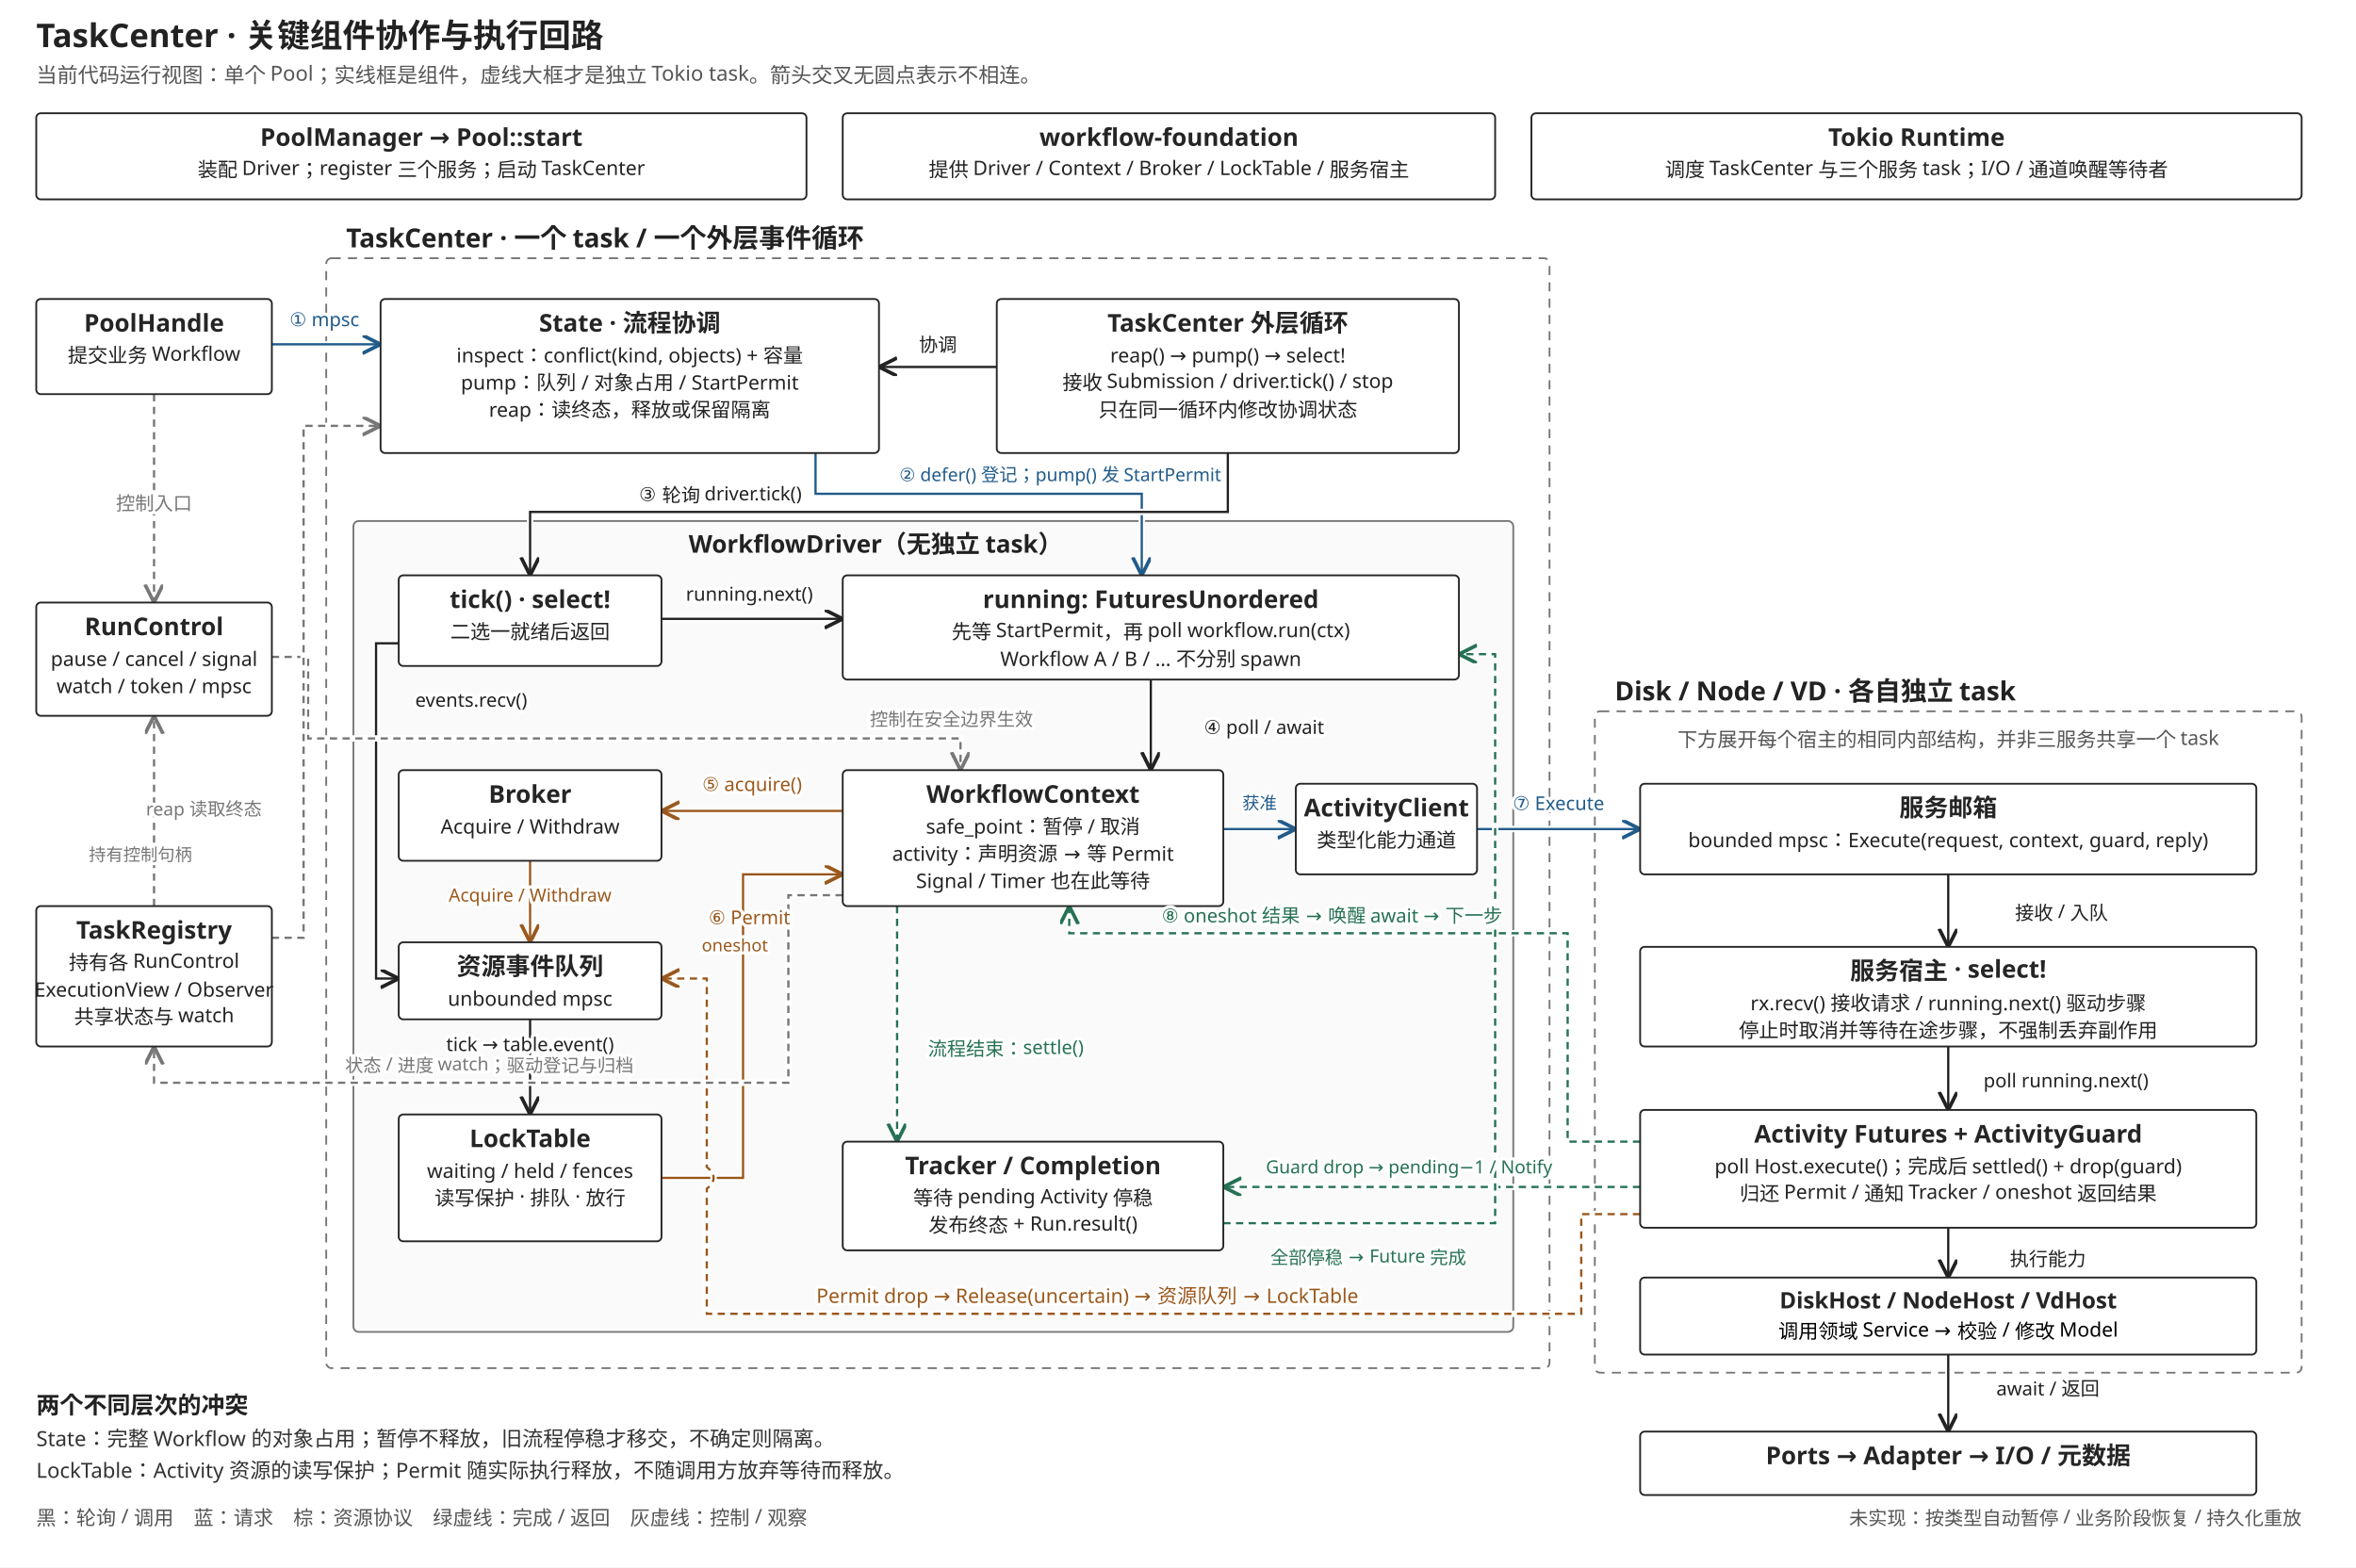
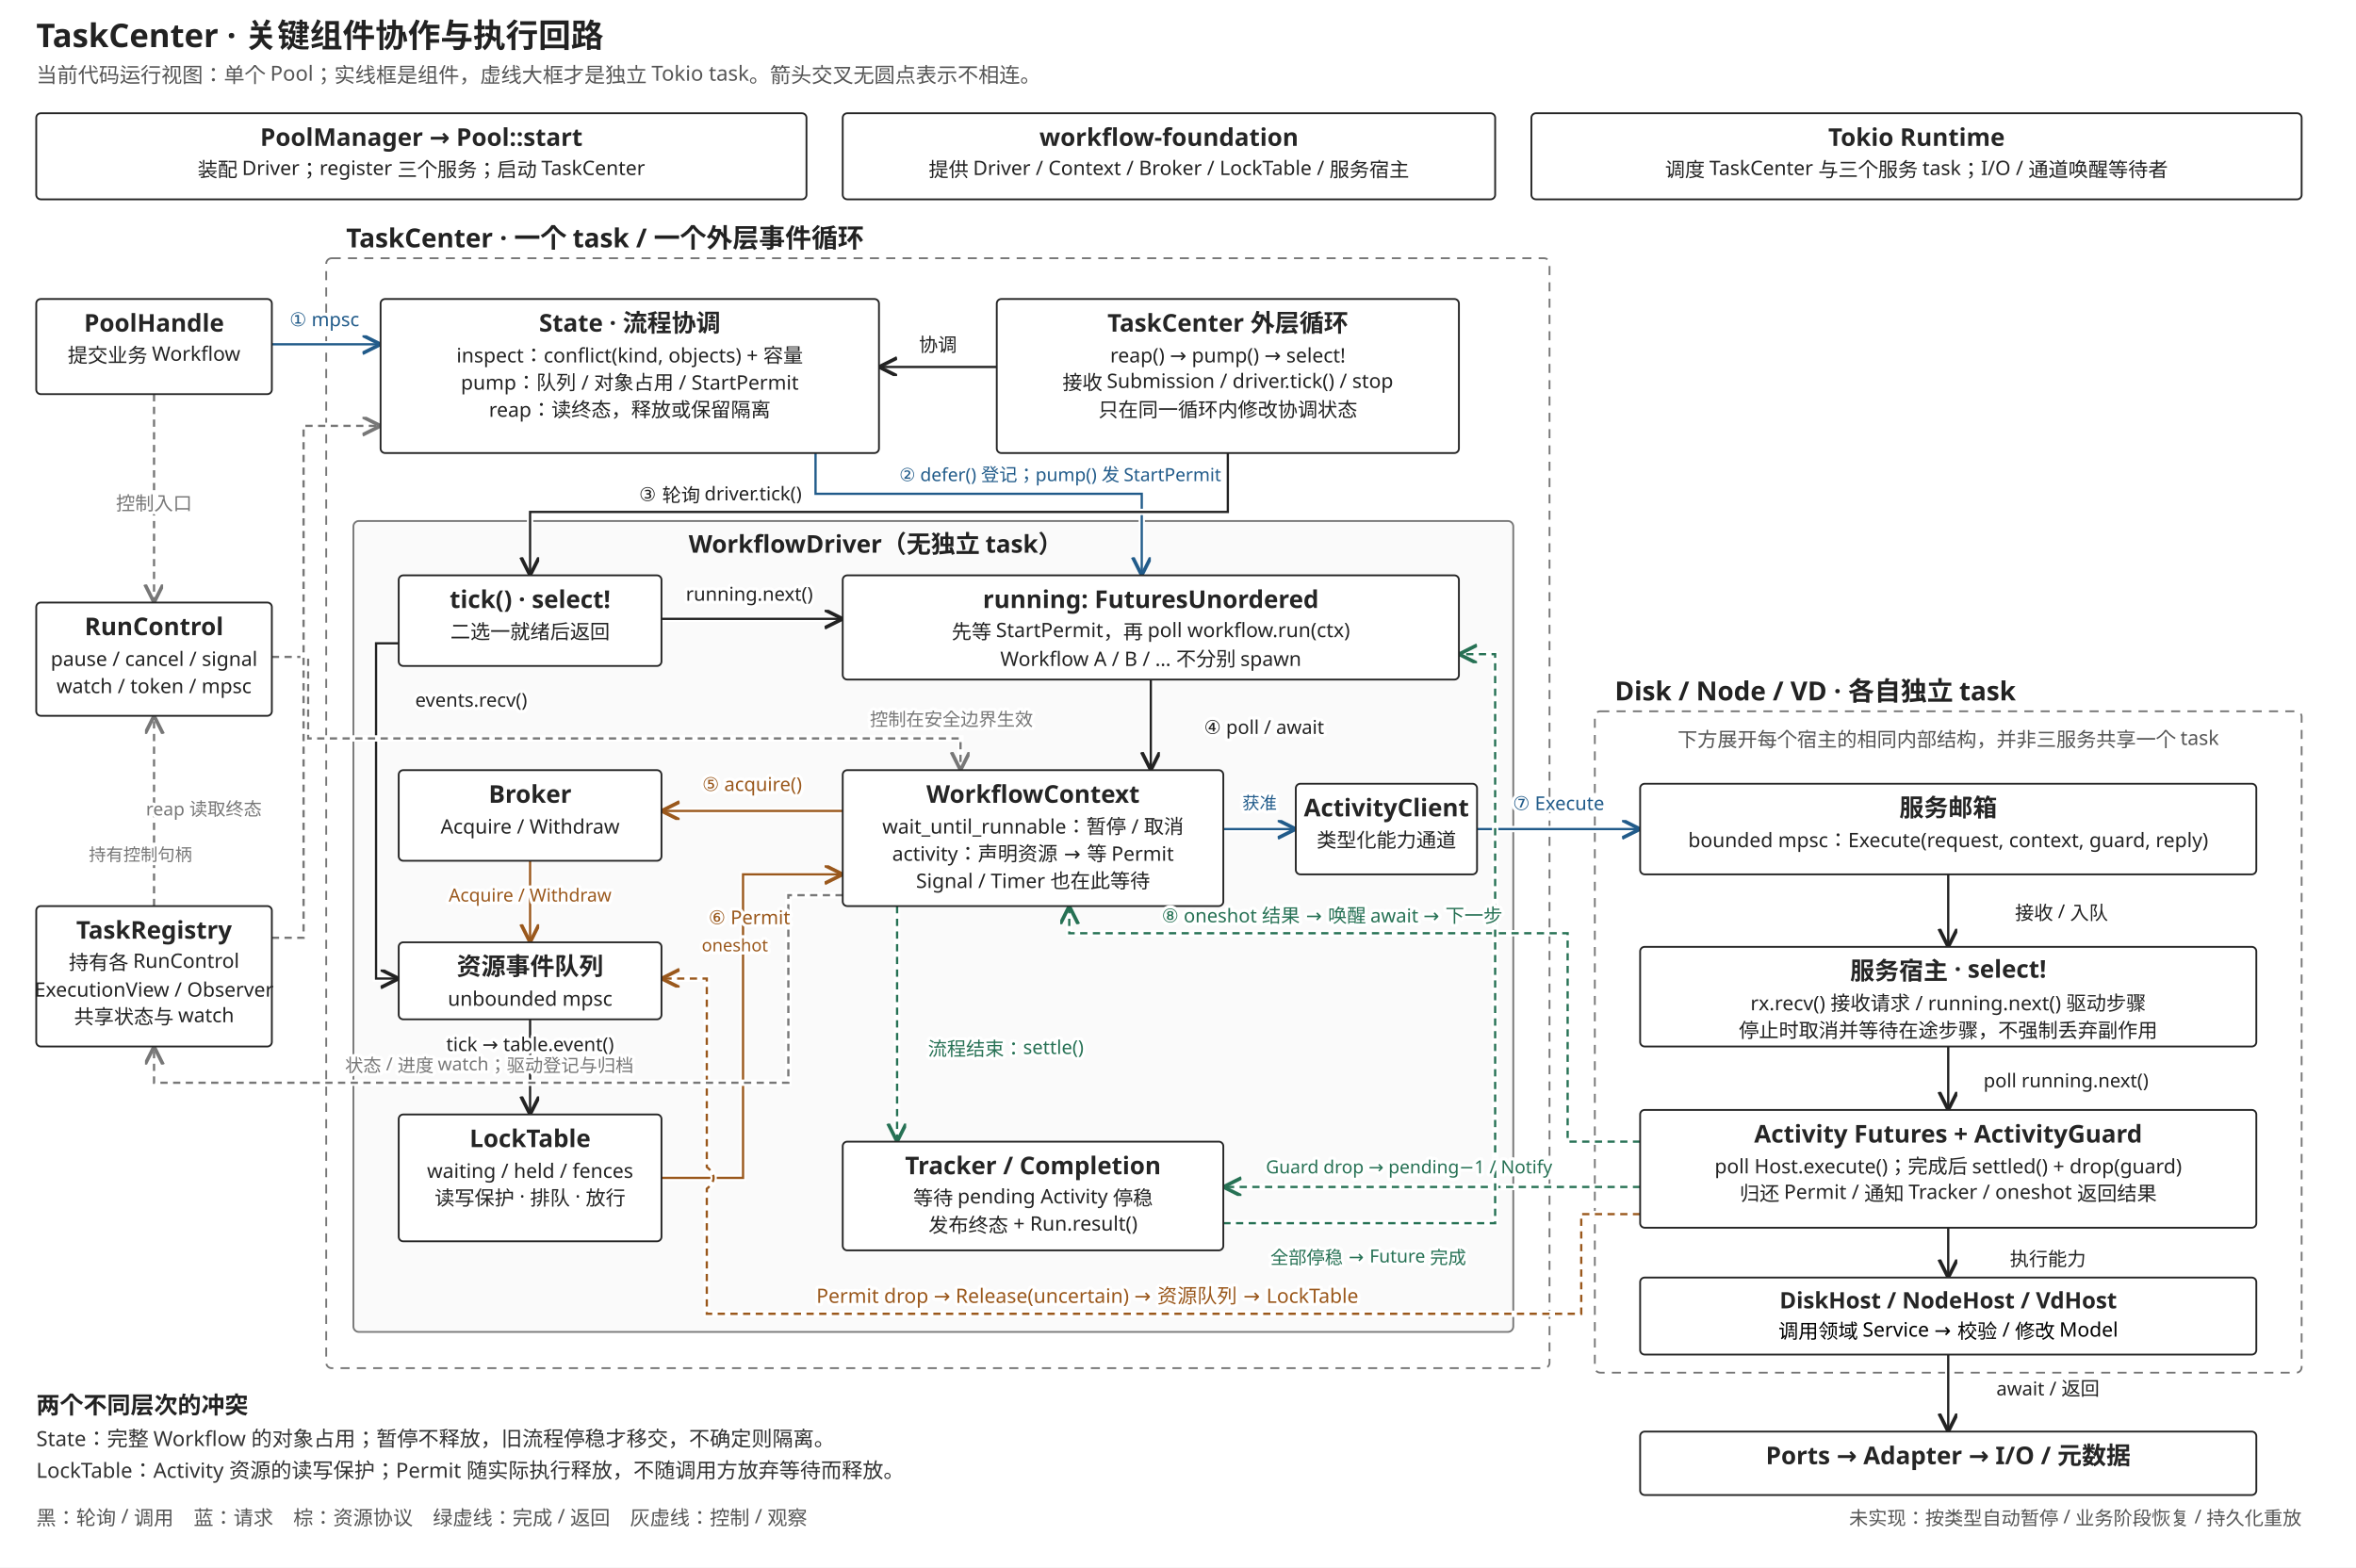
<svg xmlns="http://www.w3.org/2000/svg" width="2600" height="1730" viewBox="0 0 2600 1730">
  <defs>
    <marker id="drive" markerWidth="9" markerHeight="9" refX="8" refY="4" orient="auto">
      <path d="M0 0 L8 4 L0 8" fill="none" stroke="#222" stroke-width="1.6" />
    </marker>
    <marker id="call" markerWidth="9" markerHeight="9" refX="8" refY="4" orient="auto">
      <path d="M0 0 L8 4 L0 8" fill="none" stroke="#215b8a" stroke-width="1.6" />
    </marker>
    <marker id="lock" markerWidth="9" markerHeight="9" refX="8" refY="4" orient="auto">
      <path d="M0 0 L8 4 L0 8" fill="none" stroke="#9a581c" stroke-width="1.6" />
    </marker>
    <marker id="result" markerWidth="9" markerHeight="9" refX="8" refY="4" orient="auto">
      <path d="M0 0 L8 4 L0 8" fill="none" stroke="#267154" stroke-width="1.6" />
    </marker>
    <marker id="control" markerWidth="9" markerHeight="9" refX="8" refY="4" orient="auto">
      <path d="M0 0 L8 4 L0 8" fill="none" stroke="#777" stroke-width="1.6" />
    </marker>
    <style>text{font-family:"Microsoft YaHei","Segoe UI",sans-serif}</style>
  </defs>
  <rect width="2600" height="1730" fill="white" />
  <rect x="360" y="285" width="1350" height="1225" rx="6" fill="#fff" stroke="#777" stroke-width="2" stroke-dasharray="10 8" />
  <rect x="390" y="575" width="1280" height="895" rx="6" fill="#fafafa" stroke="#777" stroke-width="2" />
  <rect x="1760" y="785" width="780" height="730" rx="6" fill="#fff" stroke="#777" stroke-width="2" stroke-dasharray="10 8" />
  <path d="M300 380 H420" fill="none" stroke="white" stroke-width="7" />
  <path d="M300 380 H420" fill="none" stroke="#215b8a" stroke-width="2.5" marker-end="url(#call)" />
  <path d="M1100 405 H970" fill="none" stroke="white" stroke-width="7" />
  <path d="M1100 405 H970" fill="none" stroke="#222" stroke-width="2.5" marker-end="url(#drive)" />
  <path d="M900 500 V545 H1260 V635" fill="none" stroke="white" stroke-width="7" />
  <path d="M900 500 V545 H1260 V635" fill="none" stroke="#215b8a" stroke-width="2.5" marker-end="url(#call)" />
  <path d="M1355 500 V565 H585 V635" fill="none" stroke="white" stroke-width="7" />
  <path d="M1355 500 V565 H585 V635" fill="none" stroke="#222" stroke-width="2.5" marker-end="url(#drive)" />
  <path d="M730 683 H930" fill="none" stroke="white" stroke-width="7" />
  <path d="M730 683 H930" fill="none" stroke="#222" stroke-width="2.5" marker-end="url(#drive)" />
  <path d="M1270 750 V850" fill="none" stroke="white" stroke-width="7" />
  <path d="M1270 750 V850" fill="none" stroke="#222" stroke-width="2.5" marker-end="url(#drive)" />
  <path d="M440 710 H415 V1080 H440" fill="none" stroke="white" stroke-width="7" />
  <path d="M440 710 H415 V1080 H440" fill="none" stroke="#222" stroke-width="2.5" marker-end="url(#drive)" />
  <path d="M585 1125 V1230" fill="none" stroke="white" stroke-width="7" />
  <path d="M585 1125 V1230" fill="none" stroke="#222" stroke-width="2.5" marker-end="url(#drive)" />
  <path d="M930 895 H730" fill="none" stroke="white" stroke-width="7" />
  <path d="M930 895 H730" fill="none" stroke="#9a581c" stroke-width="2.5" marker-end="url(#lock)" />
  <path d="M585 950 V1040" fill="none" stroke="white" stroke-width="7" />
  <path d="M585 950 V1040" fill="none" stroke="#9a581c" stroke-width="2.5" marker-end="url(#lock)" />
  <path d="M730 1300 H820 V965 H930" fill="none" stroke="white" stroke-width="7" />
  <path d="M730 1300 H820 V965 H930" fill="none" stroke="#9a581c" stroke-width="2.5" marker-end="url(#lock)" />
  <path d="M1350 915 H1430" fill="none" stroke="white" stroke-width="7" />
  <path d="M1350 915 H1430" fill="none" stroke="#215b8a" stroke-width="2.5" marker-end="url(#call)" />
  <path d="M1630 915 H1810" fill="none" stroke="white" stroke-width="7" />
  <path d="M1630 915 H1810" fill="none" stroke="#215b8a" stroke-width="2.5" marker-end="url(#call)" />
  <path d="M2150 965 V1045" fill="none" stroke="white" stroke-width="7" />
  <path d="M2150 965 V1045" fill="none" stroke="#222" stroke-width="2.5" marker-end="url(#drive)" />
  <path d="M2150 1155 V1225" fill="none" stroke="white" stroke-width="7" />
  <path d="M2150 1155 V1225" fill="none" stroke="#222" stroke-width="2.5" marker-end="url(#drive)" />
  <path d="M2150 1355 V1410" fill="none" stroke="white" stroke-width="7" />
  <path d="M2150 1355 V1410" fill="none" stroke="#222" stroke-width="2.5" marker-end="url(#drive)" />
  <path d="M2150 1495 V1580" fill="none" stroke="white" stroke-width="7" />
  <path d="M2150 1495 V1580" fill="none" stroke="#222" stroke-width="2.5" marker-end="url(#drive)" />
  <path d="M1810 1260 H1730 V1030 H1180 V1000" fill="none" stroke="white" stroke-width="7" />
  <path d="M1810 1260 H1730 V1030 H1180 V1000" fill="none" stroke="#267154" stroke-width="2.5" stroke-dasharray="8 6" marker-end="url(#result)" />
  <path d="M990 1000 V1260" fill="none" stroke="white" stroke-width="7" />
  <path d="M990 1000 V1260" fill="none" stroke="#267154" stroke-width="2.5" stroke-dasharray="8 6" marker-end="url(#result)" />
  <path d="M1810 1310 H1350" fill="none" stroke="white" stroke-width="7" />
  <path d="M1810 1310 H1350" fill="none" stroke="#267154" stroke-width="2.5" stroke-dasharray="8 6" marker-end="url(#result)" />
  <path d="M1810 1340 H1745 V1450 H780 V1312 Q795 1300 780 1288 V1080 H730" fill="none" stroke="white" stroke-width="7" />
  <path d="M1810 1340 H1745 V1450 H780 V1312 Q795 1300 780 1288 V1080 H730" fill="none" stroke="#9a581c" stroke-width="2.5" stroke-dasharray="8 6" marker-end="url(#lock)" />
  <path d="M1350 1350 H1650 V722 H1610" fill="none" stroke="white" stroke-width="7" />
  <path d="M1350 1350 H1650 V722 H1610" fill="none" stroke="#267154" stroke-width="2.5" stroke-dasharray="8 6" marker-end="url(#result)" />
  <path d="M170 435 V665" fill="none" stroke="white" stroke-width="7" />
  <path d="M170 435 V665" fill="none" stroke="#777" stroke-width="2.5" stroke-dasharray="8 6" marker-end="url(#control)" />
  <path d="M300 725 H340 V815 H1060 V850" fill="none" stroke="white" stroke-width="7" />
  <path d="M300 725 H340 V815 H1060 V850" fill="none" stroke="#777" stroke-width="2.5" stroke-dasharray="8 6" marker-end="url(#control)" />
  <path d="M930 988 H870 V1195 H170 V1155" fill="none" stroke="white" stroke-width="7" />
  <path d="M930 988 H870 V1195 H170 V1155" fill="none" stroke="#777" stroke-width="2.5" stroke-dasharray="8 6" marker-end="url(#control)" />
  <path d="M300 1035 H335 V470 H420" fill="none" stroke="white" stroke-width="7" />
  <path d="M300 1035 H335 V470 H420" fill="none" stroke="#777" stroke-width="2.5" stroke-dasharray="8 6" marker-end="url(#control)" />
  <path d="M170 1000 V790" fill="none" stroke="white" stroke-width="7" />
  <path d="M170 1000 V790" fill="none" stroke="#777" stroke-width="2.5" stroke-dasharray="8 6" marker-end="url(#control)" />
  <rect x="40" y="125" width="850" height="95" rx="5" fill="white" stroke="#252525" stroke-width="2" />
  <text x="465" y="161" fill="#252525" font-size="27" text-anchor="middle" font-weight="600">PoolManager → Pool::start</text>
  <text x="465" y="195" fill="#232323" font-size="22" text-anchor="middle" font-weight="400">装配 Driver；register 三个服务；启动 TaskCenter</text>
  <rect x="930" y="125" width="720" height="95" rx="5" fill="white" stroke="#252525" stroke-width="2" />
  <text x="1290" y="161" fill="#252525" font-size="27" text-anchor="middle" font-weight="600">workflow-foundation</text>
  <text x="1290" y="195" fill="#232323" font-size="22" text-anchor="middle" font-weight="400">提供 Driver / Context / Broker / LockTable / 服务宿主</text>
  <rect x="1690" y="125" width="850" height="95" rx="5" fill="white" stroke="#252525" stroke-width="2" />
  <text x="2115" y="161" fill="#252525" font-size="27" text-anchor="middle" font-weight="600">Tokio Runtime</text>
  <text x="2115" y="195" fill="#232323" font-size="22" text-anchor="middle" font-weight="400">调度 TaskCenter 与三个服务 task；I/O / 通道唤醒等待者</text>
  <rect x="40" y="330" width="260" height="105" rx="5" fill="white" stroke="#252525" stroke-width="2" />
  <text x="170" y="366" fill="#252525" font-size="27" text-anchor="middle" font-weight="600">PoolHandle</text>
  <text x="170" y="400" fill="#232323" font-size="22" text-anchor="middle" font-weight="400">提交业务 Workflow</text>
  <rect x="420" y="330" width="550" height="170" rx="5" fill="white" stroke="#252525" stroke-width="2" />
  <text x="695" y="366" fill="#252525" font-size="27" text-anchor="middle" font-weight="600">State · 流程协调</text>
  <text x="695" y="400" fill="#232323" font-size="22" text-anchor="middle" font-weight="400">inspect：conflict(kind, objects) + 容量</text>
  <text x="695" y="430" fill="#232323" font-size="22" text-anchor="middle" font-weight="400">pump：队列 / 对象占用 / StartPermit</text>
  <text x="695" y="460" fill="#232323" font-size="22" text-anchor="middle" font-weight="400">reap：读终态，释放或保留隔离</text>
  <rect x="1100" y="330" width="510" height="170" rx="5" fill="white" stroke="#252525" stroke-width="2" />
  <text x="1355" y="366" fill="#252525" font-size="27" text-anchor="middle" font-weight="600">TaskCenter 外层循环</text>
  <text x="1355" y="400" fill="#232323" font-size="22" text-anchor="middle" font-weight="400">reap() → pump() → select!</text>
  <text x="1355" y="430" fill="#232323" font-size="22" text-anchor="middle" font-weight="400">接收 Submission / driver.tick() / stop</text>
  <text x="1355" y="460" fill="#232323" font-size="22" text-anchor="middle" font-weight="400">只在同一循环内修改协调状态</text>
  <rect x="440" y="635" width="290" height="100" rx="5" fill="white" stroke="#252525" stroke-width="2" />
  <text x="585" y="671" fill="#252525" font-size="27" text-anchor="middle" font-weight="600">tick() · select!</text>
  <text x="585" y="705" fill="#232323" font-size="22" text-anchor="middle" font-weight="400">二选一就绪后返回</text>
  <rect x="930" y="635" width="680" height="115" rx="5" fill="white" stroke="#252525" stroke-width="2" />
  <text x="1270" y="671" fill="#252525" font-size="27" text-anchor="middle" font-weight="600">running: FuturesUnordered</text>
  <text x="1270" y="705" fill="#232323" font-size="22" text-anchor="middle" font-weight="400">先等 StartPermit，再 poll workflow.run(ctx)</text>
  <text x="1270" y="735" fill="#232323" font-size="22" text-anchor="middle" font-weight="400">Workflow A / B / … 不分别 spawn</text>
  <rect x="930" y="850" width="420" height="150" rx="5" fill="white" stroke="#252525" stroke-width="2" />
  <text x="1140" y="886" fill="#252525" font-size="27" text-anchor="middle" font-weight="600">WorkflowContext</text>
-   <text x="1140" y="920" fill="#232323" font-size="22" text-anchor="middle" font-weight="400">safe_point：暂停 / 取消</text>
+   <text x="1140" y="920" fill="#232323" font-size="22" text-anchor="middle" font-weight="400">wait_until_runnable：暂停 / 取消</text>
  <text x="1140" y="950" fill="#232323" font-size="22" text-anchor="middle" font-weight="400">activity：声明资源 → 等 Permit</text>
  <text x="1140" y="980" fill="#232323" font-size="22" text-anchor="middle" font-weight="400">Signal / Timer 也在此等待</text>
  <rect x="1430" y="865" width="200" height="100" rx="5" fill="white" stroke="#252525" stroke-width="2" />
  <text x="1530" y="901" fill="#252525" font-size="27" text-anchor="middle" font-weight="600">ActivityClient</text>
  <text x="1530" y="935" fill="#232323" font-size="22" text-anchor="middle" font-weight="400">类型化能力通道</text>
  <rect x="440" y="850" width="290" height="100" rx="5" fill="white" stroke="#252525" stroke-width="2" />
  <text x="585" y="886" fill="#252525" font-size="27" text-anchor="middle" font-weight="600">Broker</text>
  <text x="585" y="920" fill="#232323" font-size="22" text-anchor="middle" font-weight="400">Acquire / Withdraw</text>
  <rect x="440" y="1040" width="290" height="85" rx="5" fill="white" stroke="#252525" stroke-width="2" />
  <text x="585" y="1076" fill="#252525" font-size="27" text-anchor="middle" font-weight="600">资源事件队列</text>
  <text x="585" y="1110" fill="#232323" font-size="22" text-anchor="middle" font-weight="400">unbounded mpsc</text>
  <rect x="440" y="1230" width="290" height="140" rx="5" fill="white" stroke="#252525" stroke-width="2" />
  <text x="585" y="1266" fill="#252525" font-size="27" text-anchor="middle" font-weight="600">LockTable</text>
  <text x="585" y="1300" fill="#232323" font-size="22" text-anchor="middle" font-weight="400">waiting / held / fences</text>
  <text x="585" y="1330" fill="#232323" font-size="22" text-anchor="middle" font-weight="400">读写保护 · 排队 · 放行</text>
  <rect x="930" y="1260" width="420" height="120" rx="5" fill="white" stroke="#252525" stroke-width="2" />
  <text x="1140" y="1296" fill="#252525" font-size="27" text-anchor="middle" font-weight="600">Tracker / Completion</text>
  <text x="1140" y="1330" fill="#232323" font-size="22" text-anchor="middle" font-weight="400">等待 pending Activity 停稳</text>
  <text x="1140" y="1360" fill="#232323" font-size="22" text-anchor="middle" font-weight="400">发布终态 + Run.result()</text>
  <rect x="40" y="665" width="260" height="125" rx="5" fill="white" stroke="#252525" stroke-width="2" />
  <text x="170" y="701" fill="#252525" font-size="27" text-anchor="middle" font-weight="600">RunControl</text>
  <text x="170" y="735" fill="#232323" font-size="22" text-anchor="middle" font-weight="400">pause / cancel / signal</text>
  <text x="170" y="765" fill="#232323" font-size="22" text-anchor="middle" font-weight="400">watch / token / mpsc</text>
  <rect x="40" y="1000" width="260" height="155" rx="5" fill="white" stroke="#252525" stroke-width="2" />
  <text x="170" y="1036" fill="#252525" font-size="27" text-anchor="middle" font-weight="600">TaskRegistry</text>
  <text x="170" y="1070" fill="#232323" font-size="22" text-anchor="middle" font-weight="400">持有各 RunControl</text>
  <text x="170" y="1100" fill="#232323" font-size="22" text-anchor="middle" font-weight="400">ExecutionView / Observer</text>
  <text x="170" y="1130" fill="#232323" font-size="22" text-anchor="middle" font-weight="400">共享状态与 watch</text>
  <rect x="1810" y="865" width="680" height="100" rx="5" fill="white" stroke="#252525" stroke-width="2" />
  <text x="2150" y="901" fill="#252525" font-size="27" text-anchor="middle" font-weight="600">服务邮箱</text>
  <text x="2150" y="935" fill="#232323" font-size="22" text-anchor="middle" font-weight="400">bounded mpsc：Execute(request, context, guard, reply)</text>
  <rect x="1810" y="1045" width="680" height="110" rx="5" fill="white" stroke="#252525" stroke-width="2" />
  <text x="2150" y="1081" fill="#252525" font-size="27" text-anchor="middle" font-weight="600">服务宿主 · select!</text>
  <text x="2150" y="1115" fill="#232323" font-size="22" text-anchor="middle" font-weight="400">rx.recv() 接收请求 / running.next() 驱动步骤</text>
  <text x="2150" y="1145" fill="#232323" font-size="22" text-anchor="middle" font-weight="400">停止时取消并等待在途步骤，不强制丢弃副作用</text>
  <rect x="1810" y="1225" width="680" height="130" rx="5" fill="white" stroke="#252525" stroke-width="2" />
  <text x="2150" y="1261" fill="#252525" font-size="27" text-anchor="middle" font-weight="600">Activity Futures + ActivityGuard</text>
  <text x="2150" y="1295" fill="#232323" font-size="22" text-anchor="middle" font-weight="400">poll Host.execute()；完成后 settled() + drop(guard)</text>
  <text x="2150" y="1325" fill="#232323" font-size="22" text-anchor="middle" font-weight="400">归还 Permit / 通知 Tracker / oneshot 返回结果</text>
  <rect x="1810" y="1410" width="680" height="85" rx="5" fill="white" stroke="#252525" stroke-width="2" />
  <text x="2150" y="1444" fill="#252525" font-size="25" text-anchor="middle" font-weight="600">DiskHost / NodeHost / VdHost</text>
  <text x="2150" y="1477" font-size="22" text-anchor="middle">调用领域 Service → 校验 / 修改 Model</text>
  <rect x="1810" y="1580" width="680" height="70" rx="5" fill="white" stroke="#252525" stroke-width="2" />
  <text x="2150" y="1616" fill="#252525" font-size="27" text-anchor="middle" font-weight="600">Ports → Adapter → I/O / 元数据</text>
  <text x="40" y="52" fill="#222" font-size="36" text-anchor="start" font-weight="600">TaskCenter · 关键组件协作与执行回路</text>
  <text x="40" y="91" fill="#555" font-size="23" text-anchor="start" font-weight="400">当前代码运行视图：单个 Pool；实线框是组件，虚线大框才是独立 Tokio task。箭头交叉无圆点表示不相连。</text>
  <text x="382" y="273" font-size="29" font-weight="600" fill="#222">TaskCenter · 一个 task / 一个外层事件循环</text>
  <text x="760" y="610" font-size="27" font-weight="600" fill="#222">WorkflowDriver（无独立 task）</text>
  <text x="1782" y="773" font-size="29" font-weight="600" fill="#222">Disk / Node / VD · 各自独立 task</text>
  <text x="358" y="360" text-anchor="middle" font-size="21" fill="#215b8a" stroke="white" stroke-width="7" stroke-linejoin="round" paint-order="stroke">① mpsc</text>
  <text x="1035" y="388" text-anchor="middle" font-size="21" fill="#222" stroke="white" stroke-width="7" stroke-linejoin="round" paint-order="stroke">协调</text>
  <text x="1170" y="531" text-anchor="middle" font-size="20" fill="#215b8a" stroke="white" stroke-width="7" stroke-linejoin="round" paint-order="stroke">② defer() 登记；pump() 发 StartPermit</text>
  <text x="795" y="553" text-anchor="middle" font-size="21" fill="#222" stroke="white" stroke-width="7" stroke-linejoin="round" paint-order="stroke">③ 轮询 driver.tick()</text>
  <text x="827" y="663" text-anchor="middle" font-size="21" fill="#222" stroke="white" stroke-width="7" stroke-linejoin="round" paint-order="stroke">running.next()</text>
  <text x="1395" y="810" text-anchor="middle" font-size="21" fill="#222" stroke="white" stroke-width="7" stroke-linejoin="round" paint-order="stroke">④ poll / await</text>
  <text x="520" y="780" text-anchor="middle" font-size="21" fill="#222" stroke="white" stroke-width="7" stroke-linejoin="round" paint-order="stroke">events.recv()</text>
  <text x="585" y="1160" text-anchor="middle" font-size="21" fill="#222" stroke="white" stroke-width="7" stroke-linejoin="round" paint-order="stroke">tick → table.event()</text>
  <text x="830" y="873" text-anchor="middle" font-size="21" fill="#9a581c" stroke="white" stroke-width="7" stroke-linejoin="round" paint-order="stroke">⑤ acquire()</text>
  <text x="585" y="995" text-anchor="middle" font-size="20" fill="#9a581c" stroke="white" stroke-width="7" stroke-linejoin="round" paint-order="stroke">Acquire / Withdraw</text>
  <text x="827" y="1020" text-anchor="middle" font-size="21" fill="#9a581c" stroke="white" stroke-width="7" stroke-linejoin="round" paint-order="stroke">⑥ Permit</text>
  <text x="811" y="1050" text-anchor="middle" font-size="19" fill="#9a581c" stroke="white" stroke-width="7" stroke-linejoin="round" paint-order="stroke">oneshot</text>
  <text x="1390" y="893" text-anchor="middle" font-size="19" fill="#215b8a" stroke="white" stroke-width="7" stroke-linejoin="round" paint-order="stroke">获准</text>
  <text x="1720" y="894" text-anchor="middle" font-size="21" fill="#215b8a" stroke="white" stroke-width="7" stroke-linejoin="round" paint-order="stroke">⑦ Execute</text>
  <text x="2275" y="1015" text-anchor="middle" font-size="21" fill="#222" stroke="white" stroke-width="7" stroke-linejoin="round" paint-order="stroke">接收 / 入队</text>
  <text x="2280" y="1200" text-anchor="middle" font-size="21" fill="#222" stroke="white" stroke-width="7" stroke-linejoin="round" paint-order="stroke">poll running.next()</text>
  <text x="2260" y="1397" text-anchor="middle" font-size="21" fill="#222" stroke="white" stroke-width="7" stroke-linejoin="round" paint-order="stroke">执行能力</text>
  <text x="2260" y="1540" text-anchor="middle" font-size="21" fill="#222" stroke="white" stroke-width="7" stroke-linejoin="round" paint-order="stroke">await / 返回</text>
  <text x="1470" y="1018" text-anchor="middle" font-size="21" fill="#267154" stroke="white" stroke-width="7" stroke-linejoin="round" paint-order="stroke">⑧ oneshot 结果 → 唤醒 await → 下一步</text>
  <text x="1110" y="1165" text-anchor="middle" font-size="21" fill="#267154" stroke="white" stroke-width="7" stroke-linejoin="round" paint-order="stroke">流程结束：settle()</text>
  <text x="1555" y="1295" text-anchor="middle" font-size="20" fill="#267154" stroke="white" stroke-width="7" stroke-linejoin="round" paint-order="stroke">Guard drop → pending−1 / Notify</text>
  <text x="1200" y="1438" text-anchor="middle" font-size="22" fill="#9a581c" stroke="white" stroke-width="7" stroke-linejoin="round" paint-order="stroke">Permit drop → Release(uncertain) → 资源队列 → LockTable</text>
  <text x="1510" y="1395" text-anchor="middle" font-size="20" fill="#267154" stroke="white" stroke-width="7" stroke-linejoin="round" paint-order="stroke">全部停稳 → Future 完成</text>
  <text x="170" y="563" text-anchor="middle" font-size="21" fill="#777" stroke="white" stroke-width="7" stroke-linejoin="round" paint-order="stroke">控制入口</text>
  <text x="1050" y="801" text-anchor="middle" font-size="20" fill="#777" stroke="white" stroke-width="7" stroke-linejoin="round" paint-order="stroke">控制在安全边界生效</text>
  <text x="540" y="1183" text-anchor="middle" font-size="20" fill="#777" stroke="white" stroke-width="7" stroke-linejoin="round" paint-order="stroke">状态 / 进度 watch；驱动登记与归档</text>
  <text x="225" y="900" text-anchor="middle" font-size="20" fill="#777" stroke="white" stroke-width="7" stroke-linejoin="round" paint-order="stroke">reap 读取终态</text>
  <text x="155" y="950" text-anchor="middle" font-size="19" fill="#777" stroke="white" stroke-width="7" stroke-linejoin="round" paint-order="stroke">持有控制句柄</text>
  <text x="40" y="1560" fill="#222" font-size="26" text-anchor="start" font-weight="600">两个不同层次的冲突</text>
  <text x="40" y="1596" fill="#333" font-size="23" text-anchor="start" font-weight="400">State：完整 Workflow 的对象占用；暂停不释放，旧流程停稳才移交，不确定则隔离。</text>
  <text x="40" y="1631" fill="#333" font-size="23" text-anchor="start" font-weight="400">LockTable：Activity 资源的读写保护；Permit 随实际执行释放，不随调用方放弃等待而释放。</text>
  <text x="40" y="1683" fill="#555" font-size="22" text-anchor="start" font-weight="400">黑：轮询 / 调用　蓝：请求　棕：资源协议　绿虚线：完成 / 返回　灰虚线：控制 / 观察</text>
  <text x="2540" y="1683" fill="#555" font-size="21" text-anchor="end" font-weight="400">未实现：按类型自动暂停 / 业务阶段恢复 / 持久化重放</text>
  <text x="2150" y="824" text-anchor="middle" font-size="22" fill="#555">下方展开每个宿主的相同内部结构，并非三服务共享一个 task</text>
</svg>
